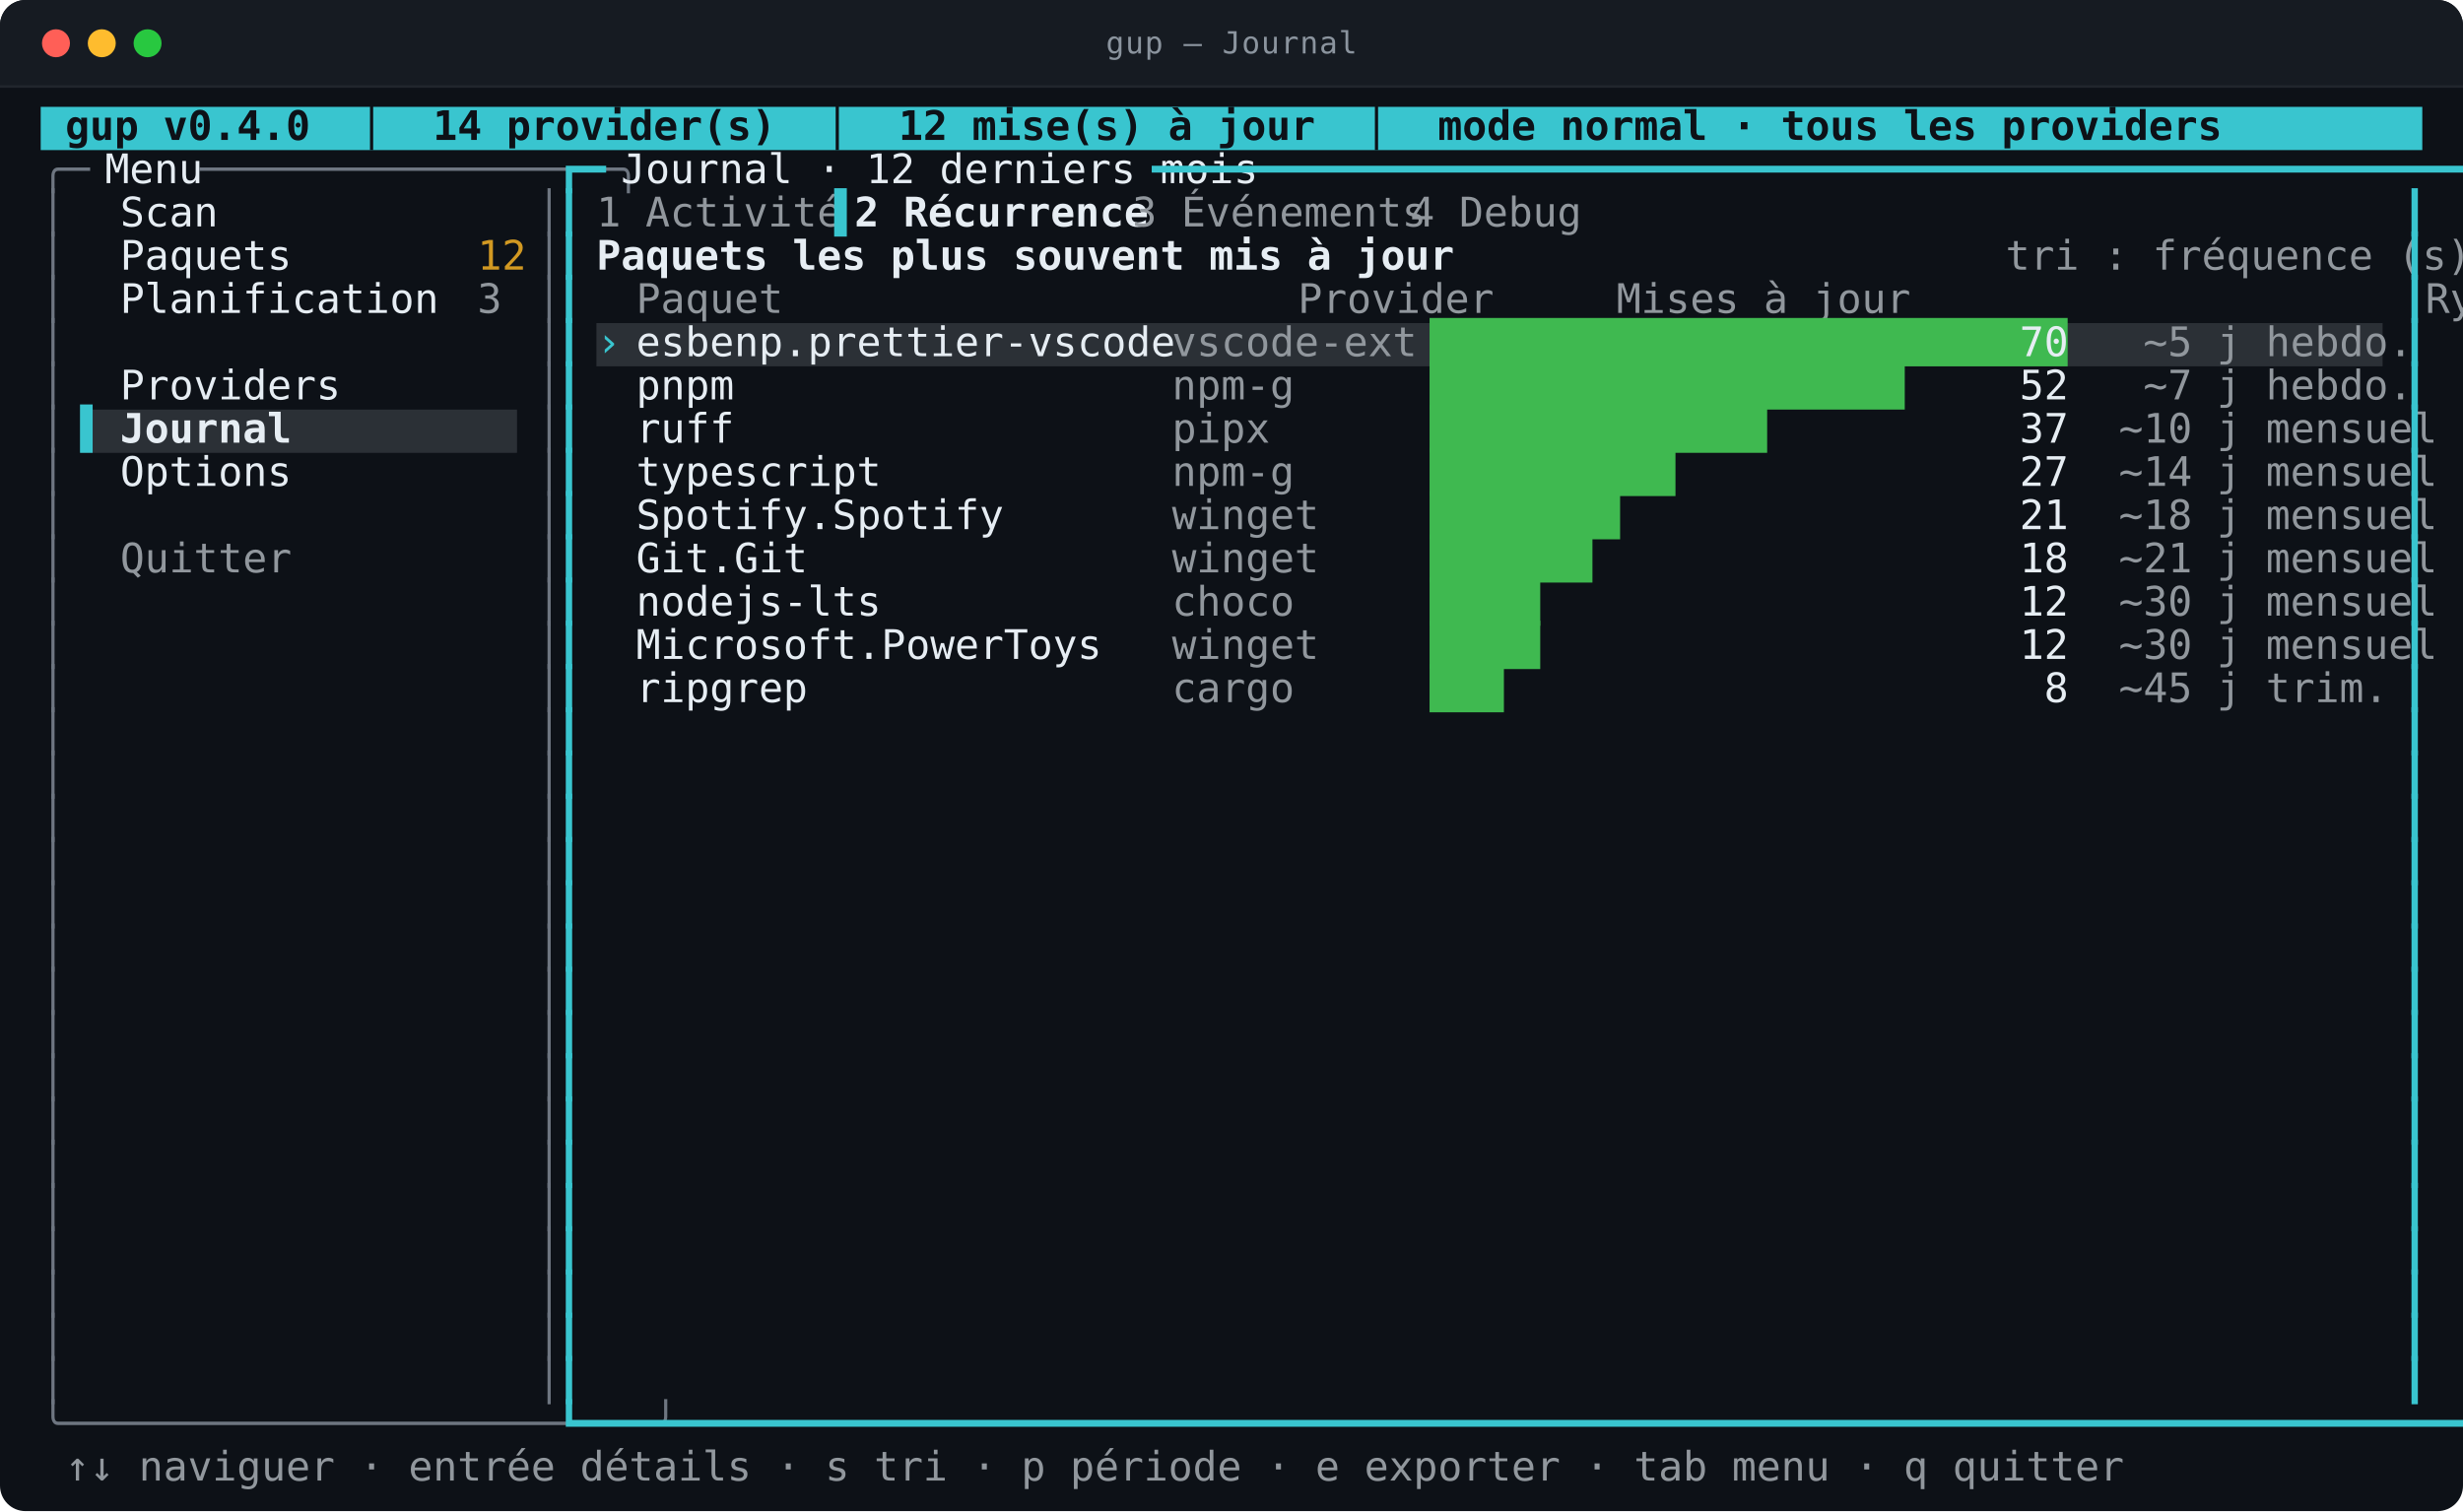
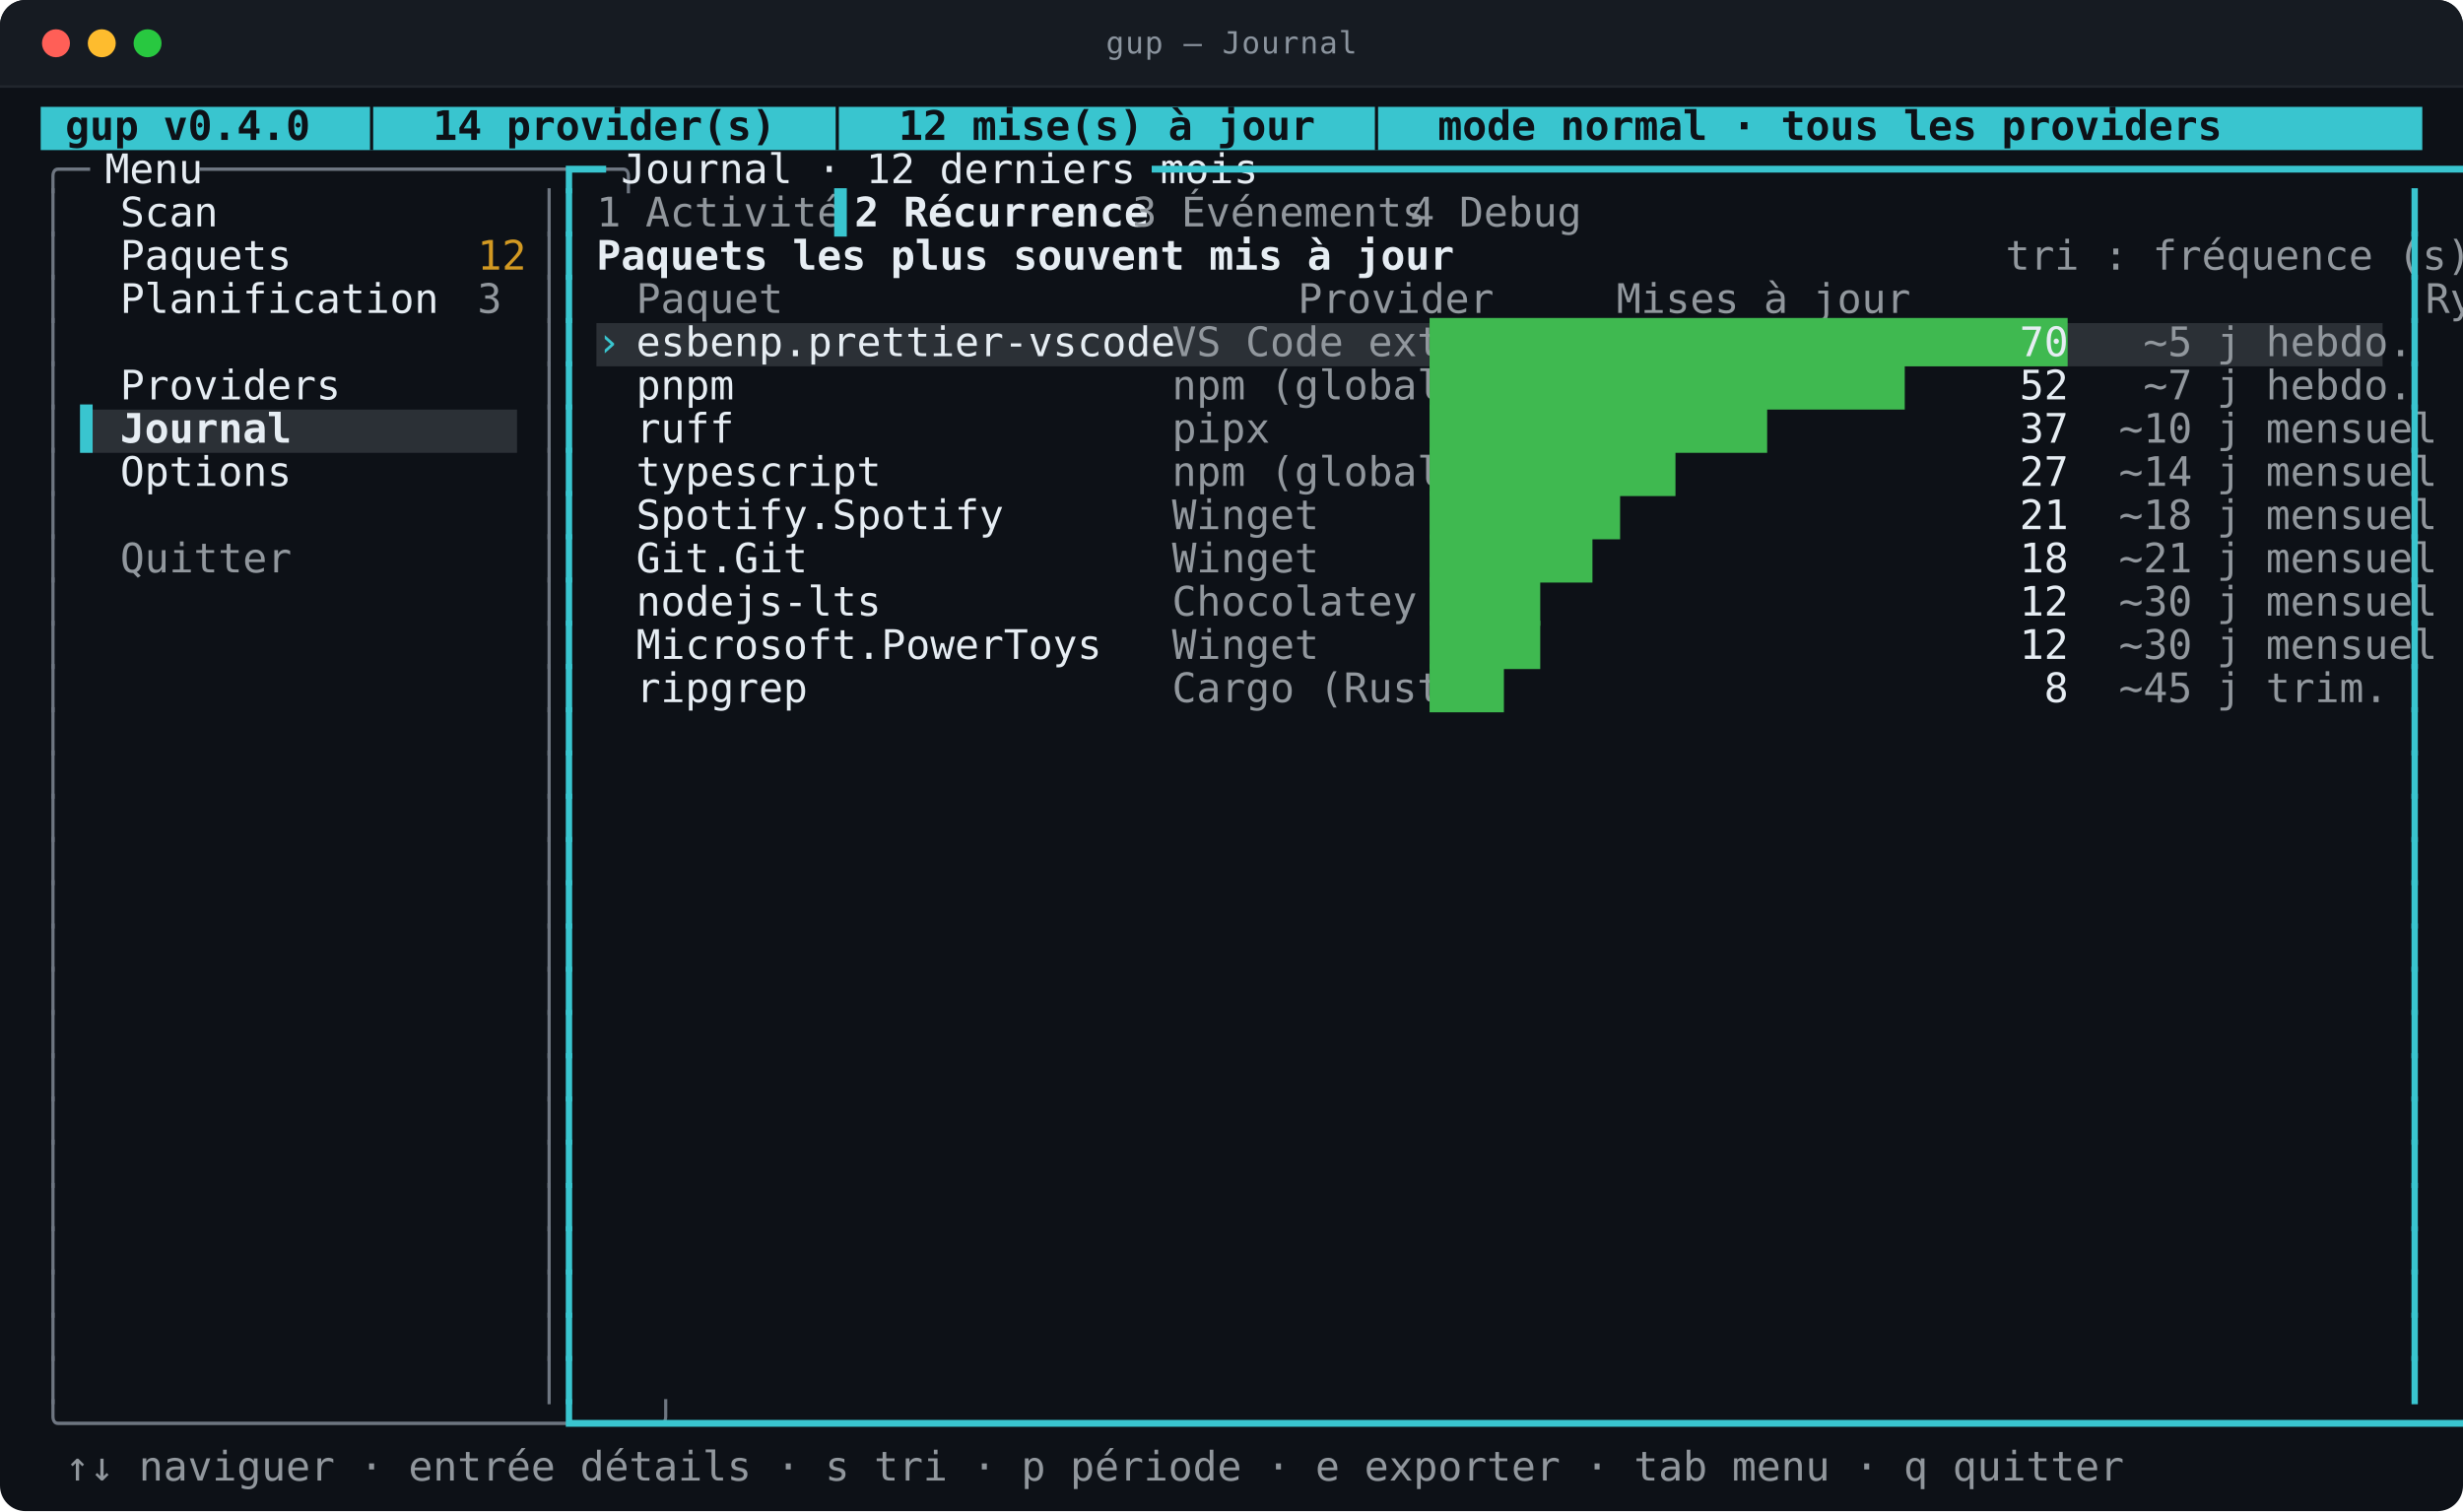
<svg xmlns="http://www.w3.org/2000/svg" viewBox="0 0 968.0 594.0" width="968.0" height="594.0" role="img" aria-labelledby="t d">
  <style>
text{font-family:ui-monospace,SFMono-Regular,"SF Mono",Menlo,Consolas,"DejaVu Sans Mono",monospace;font-size:16px}
.t{font-size:12px;letter-spacing:.4px;fill:#8b949e}
.b{font-weight:700}
.i{font-style:italic}
.u{text-decoration:underline}
.s{text-decoration:line-through}
.us{text-decoration:underline line-through}
.d{opacity:0.62}
.c0{fill:#39c5cf}
.c1{fill:#2b3036}
.c2{fill:#0d1117}
.c3{fill:#6e7681}
.c4{fill:#e6edf3}
.c5{fill:#91979d}
.c6{fill:#d29922}
.c7{fill:#3fb950}
</style>
  <rect y="0.0" width="968.0" height="594.0" rx="10.0" fill="#0d1117" />
  <rect y="0.0" width="968.0" height="34.0" rx="10.0" fill="#161b22" />
  <rect y="24.0" width="968.0" height="10.0" fill="#161b22" />
  <line x1="0.0" y1="34.0" x2="968.0" y2="34.0" stroke="#21262d" />
  <circle cx="22.0" cy="17.0" r="5.5" fill="#ff5f57" />
  <circle cx="40.0" cy="17.0" r="5.5" fill="#febc2e" />
  <circle cx="58.0" cy="17.0" r="5.5" fill="#28c840" />
  <text class="t" x="484.0" y="21.0" text-anchor="middle">gup — Journal</text>
  <rect class="c0" x="16.0" y="42.0" width="936.0" height="17.0" />
  <rect class="c1" x="234.4" y="127.0" width="702.0" height="17.0" />
  <rect class="c1" x="31.6" y="161.0" width="171.6" height="17.0" />
  <text class="c2 b" x="16.0" y="55.0" textLength="694.2" lengthAdjust="spacingAndGlyphs" xml:space="preserve"> gup v0.4.0  │  14 provider(s)  │  12 mise(s) à jour  │  mode normal · tous les providers</text>
  <text class="c3" x="16.0" y="72.0" textLength="15.6" lengthAdjust="spacingAndGlyphs" xml:space="preserve">╭─</text>
  <text class="c4" x="31.6" y="72.0" textLength="46.8" lengthAdjust="spacingAndGlyphs" xml:space="preserve"> Menu </text>
  <text class="c3" x="78.4" y="72.0" textLength="140.4" lengthAdjust="spacingAndGlyphs" xml:space="preserve">─────────────────╮</text>
  <text class="c0" x="218.8" y="72.0" textLength="15.6" lengthAdjust="spacingAndGlyphs" xml:space="preserve">┏━</text>
  <text class="c4" x="234.4" y="72.0" textLength="218.4" lengthAdjust="spacingAndGlyphs" xml:space="preserve"> Journal · 12 derniers mois </text>
  <text class="c0" x="452.8" y="72.0" textLength="499.2" lengthAdjust="spacingAndGlyphs" xml:space="preserve">━━━━━━━━━━━━━━━━━━━━━━━━━━━━━━━━━━━━━━━━━━━━━━━━━━━━━━━━━━━━━━━┓</text>
  <text class="c3" x="16.0" y="89.0" textLength="7.8" lengthAdjust="spacingAndGlyphs" xml:space="preserve">│</text>
  <text class="c4" x="47.2" y="89.0" textLength="140.4" lengthAdjust="spacingAndGlyphs" xml:space="preserve">Scan              </text>
  <text class="c3" x="211.0" y="89.0" textLength="7.8" lengthAdjust="spacingAndGlyphs" xml:space="preserve">│</text>
  <text class="c0" x="218.8" y="89.0" textLength="7.8" lengthAdjust="spacingAndGlyphs" xml:space="preserve">┃</text>
  <text class="c5" x="234.4" y="89.0" textLength="78.0" lengthAdjust="spacingAndGlyphs" xml:space="preserve">1 Activité</text>
  <text class="c0" x="328.0" y="89.0" textLength="7.8" lengthAdjust="spacingAndGlyphs" xml:space="preserve">▌</text>
  <text class="c4 b" x="335.8" y="89.0" textLength="93.6" lengthAdjust="spacingAndGlyphs" xml:space="preserve">2 Récurrence</text>
  <text class="c5" x="445.0" y="89.0" textLength="93.6" lengthAdjust="spacingAndGlyphs" xml:space="preserve">3 Événements</text>
  <text class="c5" x="554.2" y="89.0" textLength="54.6" lengthAdjust="spacingAndGlyphs" xml:space="preserve">4 Debug</text>
  <text class="c0" x="944.2" y="89.0" textLength="7.8" lengthAdjust="spacingAndGlyphs" xml:space="preserve">┃</text>
  <text class="c3" x="16.0" y="106.0" textLength="7.8" lengthAdjust="spacingAndGlyphs" xml:space="preserve">│</text>
  <text class="c4" x="47.2" y="106.0" textLength="140.4" lengthAdjust="spacingAndGlyphs" xml:space="preserve">Paquets           </text>
  <text class="c6" x="187.6" y="106.0" textLength="15.6" lengthAdjust="spacingAndGlyphs" xml:space="preserve">12</text>
  <text class="c3" x="211.0" y="106.0" textLength="7.8" lengthAdjust="spacingAndGlyphs" xml:space="preserve">│</text>
  <text class="c0" x="218.8" y="106.0" textLength="7.8" lengthAdjust="spacingAndGlyphs" xml:space="preserve">┃</text>
  <text class="c4 b" x="234.4" y="106.0" textLength="553.8" lengthAdjust="spacingAndGlyphs" xml:space="preserve">Paquets les plus souvent mis à jour                                    </text>
  <text class="c5" x="788.2" y="106.0" textLength="148.2" lengthAdjust="spacingAndGlyphs" xml:space="preserve">tri : fréquence (s)</text>
  <text class="c0" x="944.2" y="106.0" textLength="7.8" lengthAdjust="spacingAndGlyphs" xml:space="preserve">┃</text>
  <text class="c3" x="16.0" y="123.0" textLength="7.8" lengthAdjust="spacingAndGlyphs" xml:space="preserve">│</text>
  <text class="c4" x="47.2" y="123.0" textLength="140.4" lengthAdjust="spacingAndGlyphs" xml:space="preserve">Planification     </text>
  <text class="c5" x="187.6" y="123.0" textLength="7.8" lengthAdjust="spacingAndGlyphs" xml:space="preserve">3</text>
  <text class="c3" x="211.0" y="123.0" textLength="7.8" lengthAdjust="spacingAndGlyphs" xml:space="preserve">│</text>
  <text class="c0" x="218.8" y="123.0" textLength="7.8" lengthAdjust="spacingAndGlyphs" xml:space="preserve">┃</text>
  <text class="c5" x="250.0" y="123.0" textLength="616.2" lengthAdjust="spacingAndGlyphs" xml:space="preserve">Paquet                     Provider     Mises à jour                     Rythme</text>
  <text class="c0" x="944.2" y="123.0" textLength="7.8" lengthAdjust="spacingAndGlyphs" xml:space="preserve">┃</text>
  <text class="c3" x="16.0" y="140.0" textLength="7.8" lengthAdjust="spacingAndGlyphs" xml:space="preserve">│</text>
  <text class="c3" x="211.0" y="140.0" textLength="7.8" lengthAdjust="spacingAndGlyphs" xml:space="preserve">│</text>
  <text class="c0" x="218.8" y="140.0" textLength="7.8" lengthAdjust="spacingAndGlyphs" xml:space="preserve">┃</text>
  <text class="c0" x="234.4" y="140.0" textLength="15.6" lengthAdjust="spacingAndGlyphs" xml:space="preserve">› </text>
  <text class="c4" x="250.0" y="140.0" textLength="210.6" lengthAdjust="spacingAndGlyphs" xml:space="preserve">esbenp.prettier-vscode     </text>
-   <text class="c5" x="460.6" y="140.0" textLength="101.4" lengthAdjust="spacingAndGlyphs" xml:space="preserve">vscode-ext   </text>
+   <text class="c5" x="460.6" y="140.0" textLength="101.4" lengthAdjust="spacingAndGlyphs" xml:space="preserve">VS Code ext… </text>
  <text class="c7" x="562.0" y="140.0" textLength="202.8" lengthAdjust="spacingAndGlyphs" xml:space="preserve">██████████████████████████</text>
  <text class="c4" x="764.8" y="140.0" textLength="39.0" lengthAdjust="spacingAndGlyphs" xml:space="preserve">   70</text>
  <text class="c5" x="803.8" y="140.0" textLength="132.6" lengthAdjust="spacingAndGlyphs" xml:space="preserve">    ~5 j hebdo.  </text>
  <text class="c0" x="944.2" y="140.0" textLength="7.8" lengthAdjust="spacingAndGlyphs" xml:space="preserve">┃</text>
  <text class="c3" x="16.0" y="157.0" textLength="7.8" lengthAdjust="spacingAndGlyphs" xml:space="preserve">│</text>
  <text class="c4" x="47.2" y="157.0" textLength="140.4" lengthAdjust="spacingAndGlyphs" xml:space="preserve">Providers         </text>
  <text class="c3" x="211.0" y="157.0" textLength="7.8" lengthAdjust="spacingAndGlyphs" xml:space="preserve">│</text>
  <text class="c0" x="218.8" y="157.0" textLength="7.8" lengthAdjust="spacingAndGlyphs" xml:space="preserve">┃</text>
  <text class="c4" x="250.0" y="157.0" textLength="210.6" lengthAdjust="spacingAndGlyphs" xml:space="preserve">pnpm                       </text>
-   <text class="c5" x="460.6" y="157.0" textLength="101.4" lengthAdjust="spacingAndGlyphs" xml:space="preserve">npm-g        </text>
+   <text class="c5" x="460.6" y="157.0" textLength="101.4" lengthAdjust="spacingAndGlyphs" xml:space="preserve">npm (global) </text>
  <text class="c7" x="562.0" y="157.0" textLength="202.8" lengthAdjust="spacingAndGlyphs" xml:space="preserve">███████████████████▍      </text>
  <text class="c4" x="764.8" y="157.0" textLength="39.0" lengthAdjust="spacingAndGlyphs" xml:space="preserve">   52</text>
  <text class="c5" x="803.8" y="157.0" textLength="132.6" lengthAdjust="spacingAndGlyphs" xml:space="preserve">    ~7 j hebdo.  </text>
  <text class="c0" x="944.2" y="157.0" textLength="7.8" lengthAdjust="spacingAndGlyphs" xml:space="preserve">┃</text>
  <text class="c3" x="16.0" y="174.0" textLength="7.8" lengthAdjust="spacingAndGlyphs" xml:space="preserve">│</text>
  <text class="c0" x="31.6" y="174.0" textLength="15.6" lengthAdjust="spacingAndGlyphs" xml:space="preserve">▌ </text>
  <text class="c4 b" x="47.2" y="174.0" textLength="140.4" lengthAdjust="spacingAndGlyphs" xml:space="preserve">Journal           </text>
  <text class="c3" x="211.0" y="174.0" textLength="7.8" lengthAdjust="spacingAndGlyphs" xml:space="preserve">│</text>
  <text class="c0" x="218.8" y="174.0" textLength="7.8" lengthAdjust="spacingAndGlyphs" xml:space="preserve">┃</text>
  <text class="c4" x="250.0" y="174.0" textLength="210.6" lengthAdjust="spacingAndGlyphs" xml:space="preserve">ruff                       </text>
  <text class="c5" x="460.6" y="174.0" textLength="101.4" lengthAdjust="spacingAndGlyphs" xml:space="preserve">pipx         </text>
  <text class="c7" x="562.0" y="174.0" textLength="202.8" lengthAdjust="spacingAndGlyphs" xml:space="preserve">█████████████▊            </text>
  <text class="c4" x="764.8" y="174.0" textLength="39.0" lengthAdjust="spacingAndGlyphs" xml:space="preserve">   37</text>
  <text class="c5" x="803.8" y="174.0" textLength="132.6" lengthAdjust="spacingAndGlyphs" xml:space="preserve">   ~10 j mensuel </text>
  <text class="c0" x="944.2" y="174.0" textLength="7.8" lengthAdjust="spacingAndGlyphs" xml:space="preserve">┃</text>
  <text class="c3" x="16.0" y="191.0" textLength="7.8" lengthAdjust="spacingAndGlyphs" xml:space="preserve">│</text>
  <text class="c4" x="47.2" y="191.0" textLength="140.4" lengthAdjust="spacingAndGlyphs" xml:space="preserve">Options           </text>
  <text class="c3" x="211.0" y="191.0" textLength="7.8" lengthAdjust="spacingAndGlyphs" xml:space="preserve">│</text>
  <text class="c0" x="218.8" y="191.0" textLength="7.8" lengthAdjust="spacingAndGlyphs" xml:space="preserve">┃</text>
  <text class="c4" x="250.0" y="191.0" textLength="210.6" lengthAdjust="spacingAndGlyphs" xml:space="preserve">typescript                 </text>
-   <text class="c5" x="460.6" y="191.0" textLength="101.4" lengthAdjust="spacingAndGlyphs" xml:space="preserve">npm-g        </text>
+   <text class="c5" x="460.6" y="191.0" textLength="101.4" lengthAdjust="spacingAndGlyphs" xml:space="preserve">npm (global) </text>
  <text class="c7" x="562.0" y="191.0" textLength="202.8" lengthAdjust="spacingAndGlyphs" xml:space="preserve">██████████                </text>
  <text class="c4" x="764.8" y="191.0" textLength="39.0" lengthAdjust="spacingAndGlyphs" xml:space="preserve">   27</text>
  <text class="c5" x="803.8" y="191.0" textLength="132.6" lengthAdjust="spacingAndGlyphs" xml:space="preserve">   ~14 j mensuel </text>
  <text class="c0" x="944.2" y="191.0" textLength="7.8" lengthAdjust="spacingAndGlyphs" xml:space="preserve">┃</text>
  <text class="c3" x="16.0" y="208.0" textLength="7.8" lengthAdjust="spacingAndGlyphs" xml:space="preserve">│</text>
  <text class="c3" x="211.0" y="208.0" textLength="7.8" lengthAdjust="spacingAndGlyphs" xml:space="preserve">│</text>
  <text class="c0" x="218.8" y="208.0" textLength="7.8" lengthAdjust="spacingAndGlyphs" xml:space="preserve">┃</text>
  <text class="c4" x="250.0" y="208.0" textLength="210.6" lengthAdjust="spacingAndGlyphs" xml:space="preserve">Spotify.Spotify            </text>
-   <text class="c5" x="460.6" y="208.0" textLength="101.4" lengthAdjust="spacingAndGlyphs" xml:space="preserve">winget       </text>
+   <text class="c5" x="460.6" y="208.0" textLength="101.4" lengthAdjust="spacingAndGlyphs" xml:space="preserve">Winget       </text>
  <text class="c7" x="562.0" y="208.0" textLength="202.8" lengthAdjust="spacingAndGlyphs" xml:space="preserve">███████▊                  </text>
  <text class="c4" x="764.8" y="208.0" textLength="39.0" lengthAdjust="spacingAndGlyphs" xml:space="preserve">   21</text>
  <text class="c5" x="803.8" y="208.0" textLength="132.6" lengthAdjust="spacingAndGlyphs" xml:space="preserve">   ~18 j mensuel </text>
  <text class="c0" x="944.2" y="208.0" textLength="7.8" lengthAdjust="spacingAndGlyphs" xml:space="preserve">┃</text>
  <text class="c3" x="16.0" y="225.0" textLength="7.8" lengthAdjust="spacingAndGlyphs" xml:space="preserve">│</text>
  <text class="c5" x="47.2" y="225.0" textLength="140.4" lengthAdjust="spacingAndGlyphs" xml:space="preserve">Quitter           </text>
  <text class="c3" x="211.0" y="225.0" textLength="7.8" lengthAdjust="spacingAndGlyphs" xml:space="preserve">│</text>
  <text class="c0" x="218.8" y="225.0" textLength="7.8" lengthAdjust="spacingAndGlyphs" xml:space="preserve">┃</text>
  <text class="c4" x="250.0" y="225.0" textLength="210.6" lengthAdjust="spacingAndGlyphs" xml:space="preserve">Git.Git                    </text>
-   <text class="c5" x="460.6" y="225.0" textLength="101.4" lengthAdjust="spacingAndGlyphs" xml:space="preserve">winget       </text>
+   <text class="c5" x="460.6" y="225.0" textLength="101.4" lengthAdjust="spacingAndGlyphs" xml:space="preserve">Winget       </text>
  <text class="c7" x="562.0" y="225.0" textLength="202.8" lengthAdjust="spacingAndGlyphs" xml:space="preserve">██████▋                   </text>
  <text class="c4" x="764.8" y="225.0" textLength="39.0" lengthAdjust="spacingAndGlyphs" xml:space="preserve">   18</text>
  <text class="c5" x="803.8" y="225.0" textLength="132.6" lengthAdjust="spacingAndGlyphs" xml:space="preserve">   ~21 j mensuel </text>
  <text class="c0" x="944.2" y="225.0" textLength="7.8" lengthAdjust="spacingAndGlyphs" xml:space="preserve">┃</text>
  <text class="c3" x="16.0" y="242.0" textLength="7.8" lengthAdjust="spacingAndGlyphs" xml:space="preserve">│</text>
  <text class="c3" x="211.0" y="242.0" textLength="7.8" lengthAdjust="spacingAndGlyphs" xml:space="preserve">│</text>
  <text class="c0" x="218.8" y="242.0" textLength="7.8" lengthAdjust="spacingAndGlyphs" xml:space="preserve">┃</text>
  <text class="c4" x="250.0" y="242.0" textLength="210.6" lengthAdjust="spacingAndGlyphs" xml:space="preserve">nodejs-lts                 </text>
-   <text class="c5" x="460.6" y="242.0" textLength="101.4" lengthAdjust="spacingAndGlyphs" xml:space="preserve">choco        </text>
+   <text class="c5" x="460.6" y="242.0" textLength="101.4" lengthAdjust="spacingAndGlyphs" xml:space="preserve">Chocolatey   </text>
  <text class="c7" x="562.0" y="242.0" textLength="202.8" lengthAdjust="spacingAndGlyphs" xml:space="preserve">████▌                     </text>
  <text class="c4" x="764.8" y="242.0" textLength="39.0" lengthAdjust="spacingAndGlyphs" xml:space="preserve">   12</text>
  <text class="c5" x="803.8" y="242.0" textLength="132.6" lengthAdjust="spacingAndGlyphs" xml:space="preserve">   ~30 j mensuel </text>
  <text class="c0" x="944.2" y="242.0" textLength="7.8" lengthAdjust="spacingAndGlyphs" xml:space="preserve">┃</text>
  <text class="c3" x="16.0" y="259.0" textLength="7.8" lengthAdjust="spacingAndGlyphs" xml:space="preserve">│</text>
  <text class="c3" x="211.0" y="259.0" textLength="7.8" lengthAdjust="spacingAndGlyphs" xml:space="preserve">│</text>
  <text class="c0" x="218.8" y="259.0" textLength="7.8" lengthAdjust="spacingAndGlyphs" xml:space="preserve">┃</text>
  <text class="c4" x="250.0" y="259.0" textLength="210.6" lengthAdjust="spacingAndGlyphs" xml:space="preserve">Microsoft.PowerToys        </text>
-   <text class="c5" x="460.6" y="259.0" textLength="101.4" lengthAdjust="spacingAndGlyphs" xml:space="preserve">winget       </text>
+   <text class="c5" x="460.6" y="259.0" textLength="101.4" lengthAdjust="spacingAndGlyphs" xml:space="preserve">Winget       </text>
  <text class="c7" x="562.0" y="259.0" textLength="202.8" lengthAdjust="spacingAndGlyphs" xml:space="preserve">████▌                     </text>
  <text class="c4" x="764.8" y="259.0" textLength="39.0" lengthAdjust="spacingAndGlyphs" xml:space="preserve">   12</text>
  <text class="c5" x="803.8" y="259.0" textLength="132.6" lengthAdjust="spacingAndGlyphs" xml:space="preserve">   ~30 j mensuel </text>
  <text class="c0" x="944.2" y="259.0" textLength="7.8" lengthAdjust="spacingAndGlyphs" xml:space="preserve">┃</text>
  <text class="c3" x="16.0" y="276.0" textLength="7.8" lengthAdjust="spacingAndGlyphs" xml:space="preserve">│</text>
  <text class="c3" x="211.0" y="276.0" textLength="7.8" lengthAdjust="spacingAndGlyphs" xml:space="preserve">│</text>
  <text class="c0" x="218.8" y="276.0" textLength="7.8" lengthAdjust="spacingAndGlyphs" xml:space="preserve">┃</text>
  <text class="c4" x="250.0" y="276.0" textLength="210.6" lengthAdjust="spacingAndGlyphs" xml:space="preserve">ripgrep                    </text>
-   <text class="c5" x="460.6" y="276.0" textLength="101.4" lengthAdjust="spacingAndGlyphs" xml:space="preserve">cargo        </text>
+   <text class="c5" x="460.6" y="276.0" textLength="101.4" lengthAdjust="spacingAndGlyphs" xml:space="preserve">Cargo (Rust) </text>
  <text class="c7" x="562.0" y="276.0" textLength="202.8" lengthAdjust="spacingAndGlyphs" xml:space="preserve">███                       </text>
  <text class="c4" x="764.8" y="276.0" textLength="39.0" lengthAdjust="spacingAndGlyphs" xml:space="preserve">    8</text>
  <text class="c5" x="803.8" y="276.0" textLength="132.6" lengthAdjust="spacingAndGlyphs" xml:space="preserve">   ~45 j trim.   </text>
  <text class="c0" x="944.2" y="276.0" textLength="7.8" lengthAdjust="spacingAndGlyphs" xml:space="preserve">┃</text>
  <text class="c3" x="16.0" y="293.0" textLength="7.8" lengthAdjust="spacingAndGlyphs" xml:space="preserve">│</text>
  <text class="c3" x="211.0" y="293.0" textLength="7.8" lengthAdjust="spacingAndGlyphs" xml:space="preserve">│</text>
  <text class="c0" x="218.8" y="293.0" textLength="7.8" lengthAdjust="spacingAndGlyphs" xml:space="preserve">┃</text>
  <text class="c0" x="944.2" y="293.0" textLength="7.8" lengthAdjust="spacingAndGlyphs" xml:space="preserve">┃</text>
  <text class="c3" x="16.0" y="310.0" textLength="7.8" lengthAdjust="spacingAndGlyphs" xml:space="preserve">│</text>
  <text class="c3" x="211.0" y="310.0" textLength="7.8" lengthAdjust="spacingAndGlyphs" xml:space="preserve">│</text>
  <text class="c0" x="218.8" y="310.0" textLength="7.8" lengthAdjust="spacingAndGlyphs" xml:space="preserve">┃</text>
  <text class="c0" x="944.2" y="310.0" textLength="7.8" lengthAdjust="spacingAndGlyphs" xml:space="preserve">┃</text>
  <text class="c3" x="16.0" y="327.0" textLength="7.8" lengthAdjust="spacingAndGlyphs" xml:space="preserve">│</text>
  <text class="c3" x="211.0" y="327.0" textLength="7.8" lengthAdjust="spacingAndGlyphs" xml:space="preserve">│</text>
  <text class="c0" x="218.8" y="327.0" textLength="7.8" lengthAdjust="spacingAndGlyphs" xml:space="preserve">┃</text>
  <text class="c0" x="944.2" y="327.0" textLength="7.8" lengthAdjust="spacingAndGlyphs" xml:space="preserve">┃</text>
  <text class="c3" x="16.0" y="344.0" textLength="7.8" lengthAdjust="spacingAndGlyphs" xml:space="preserve">│</text>
  <text class="c3" x="211.0" y="344.0" textLength="7.8" lengthAdjust="spacingAndGlyphs" xml:space="preserve">│</text>
  <text class="c0" x="218.8" y="344.0" textLength="7.8" lengthAdjust="spacingAndGlyphs" xml:space="preserve">┃</text>
  <text class="c0" x="944.2" y="344.0" textLength="7.8" lengthAdjust="spacingAndGlyphs" xml:space="preserve">┃</text>
  <text class="c3" x="16.0" y="361.0" textLength="7.8" lengthAdjust="spacingAndGlyphs" xml:space="preserve">│</text>
  <text class="c3" x="211.0" y="361.0" textLength="7.8" lengthAdjust="spacingAndGlyphs" xml:space="preserve">│</text>
  <text class="c0" x="218.8" y="361.0" textLength="7.8" lengthAdjust="spacingAndGlyphs" xml:space="preserve">┃</text>
  <text class="c0" x="944.2" y="361.0" textLength="7.8" lengthAdjust="spacingAndGlyphs" xml:space="preserve">┃</text>
  <text class="c3" x="16.0" y="378.0" textLength="7.8" lengthAdjust="spacingAndGlyphs" xml:space="preserve">│</text>
  <text class="c3" x="211.0" y="378.0" textLength="7.8" lengthAdjust="spacingAndGlyphs" xml:space="preserve">│</text>
  <text class="c0" x="218.8" y="378.0" textLength="7.8" lengthAdjust="spacingAndGlyphs" xml:space="preserve">┃</text>
  <text class="c0" x="944.2" y="378.0" textLength="7.8" lengthAdjust="spacingAndGlyphs" xml:space="preserve">┃</text>
  <text class="c3" x="16.0" y="395.0" textLength="7.8" lengthAdjust="spacingAndGlyphs" xml:space="preserve">│</text>
  <text class="c3" x="211.0" y="395.0" textLength="7.8" lengthAdjust="spacingAndGlyphs" xml:space="preserve">│</text>
  <text class="c0" x="218.8" y="395.0" textLength="7.8" lengthAdjust="spacingAndGlyphs" xml:space="preserve">┃</text>
  <text class="c0" x="944.2" y="395.0" textLength="7.8" lengthAdjust="spacingAndGlyphs" xml:space="preserve">┃</text>
  <text class="c3" x="16.0" y="412.0" textLength="7.8" lengthAdjust="spacingAndGlyphs" xml:space="preserve">│</text>
  <text class="c3" x="211.0" y="412.0" textLength="7.8" lengthAdjust="spacingAndGlyphs" xml:space="preserve">│</text>
  <text class="c0" x="218.8" y="412.0" textLength="7.8" lengthAdjust="spacingAndGlyphs" xml:space="preserve">┃</text>
  <text class="c0" x="944.2" y="412.0" textLength="7.8" lengthAdjust="spacingAndGlyphs" xml:space="preserve">┃</text>
  <text class="c3" x="16.0" y="429.0" textLength="7.8" lengthAdjust="spacingAndGlyphs" xml:space="preserve">│</text>
  <text class="c3" x="211.0" y="429.0" textLength="7.8" lengthAdjust="spacingAndGlyphs" xml:space="preserve">│</text>
  <text class="c0" x="218.8" y="429.0" textLength="7.8" lengthAdjust="spacingAndGlyphs" xml:space="preserve">┃</text>
  <text class="c0" x="944.2" y="429.0" textLength="7.8" lengthAdjust="spacingAndGlyphs" xml:space="preserve">┃</text>
  <text class="c3" x="16.0" y="446.0" textLength="7.8" lengthAdjust="spacingAndGlyphs" xml:space="preserve">│</text>
  <text class="c3" x="211.0" y="446.0" textLength="7.8" lengthAdjust="spacingAndGlyphs" xml:space="preserve">│</text>
  <text class="c0" x="218.8" y="446.0" textLength="7.8" lengthAdjust="spacingAndGlyphs" xml:space="preserve">┃</text>
  <text class="c0" x="944.2" y="446.0" textLength="7.8" lengthAdjust="spacingAndGlyphs" xml:space="preserve">┃</text>
  <text class="c3" x="16.0" y="463.0" textLength="7.8" lengthAdjust="spacingAndGlyphs" xml:space="preserve">│</text>
  <text class="c3" x="211.0" y="463.0" textLength="7.8" lengthAdjust="spacingAndGlyphs" xml:space="preserve">│</text>
  <text class="c0" x="218.8" y="463.0" textLength="7.8" lengthAdjust="spacingAndGlyphs" xml:space="preserve">┃</text>
  <text class="c0" x="944.2" y="463.0" textLength="7.8" lengthAdjust="spacingAndGlyphs" xml:space="preserve">┃</text>
  <text class="c3" x="16.0" y="480.0" textLength="7.8" lengthAdjust="spacingAndGlyphs" xml:space="preserve">│</text>
  <text class="c3" x="211.0" y="480.0" textLength="7.8" lengthAdjust="spacingAndGlyphs" xml:space="preserve">│</text>
  <text class="c0" x="218.8" y="480.0" textLength="7.8" lengthAdjust="spacingAndGlyphs" xml:space="preserve">┃</text>
  <text class="c0" x="944.2" y="480.0" textLength="7.8" lengthAdjust="spacingAndGlyphs" xml:space="preserve">┃</text>
  <text class="c3" x="16.0" y="497.0" textLength="7.8" lengthAdjust="spacingAndGlyphs" xml:space="preserve">│</text>
  <text class="c3" x="211.0" y="497.0" textLength="7.8" lengthAdjust="spacingAndGlyphs" xml:space="preserve">│</text>
  <text class="c0" x="218.8" y="497.0" textLength="7.8" lengthAdjust="spacingAndGlyphs" xml:space="preserve">┃</text>
  <text class="c0" x="944.2" y="497.0" textLength="7.8" lengthAdjust="spacingAndGlyphs" xml:space="preserve">┃</text>
  <text class="c3" x="16.0" y="514.0" textLength="7.8" lengthAdjust="spacingAndGlyphs" xml:space="preserve">│</text>
  <text class="c3" x="211.0" y="514.0" textLength="7.8" lengthAdjust="spacingAndGlyphs" xml:space="preserve">│</text>
  <text class="c0" x="218.8" y="514.0" textLength="7.8" lengthAdjust="spacingAndGlyphs" xml:space="preserve">┃</text>
  <text class="c0" x="944.2" y="514.0" textLength="7.8" lengthAdjust="spacingAndGlyphs" xml:space="preserve">┃</text>
  <text class="c3" x="16.0" y="531.0" textLength="7.8" lengthAdjust="spacingAndGlyphs" xml:space="preserve">│</text>
  <text class="c3" x="211.0" y="531.0" textLength="7.8" lengthAdjust="spacingAndGlyphs" xml:space="preserve">│</text>
  <text class="c0" x="218.8" y="531.0" textLength="7.8" lengthAdjust="spacingAndGlyphs" xml:space="preserve">┃</text>
  <text class="c0" x="944.2" y="531.0" textLength="7.8" lengthAdjust="spacingAndGlyphs" xml:space="preserve">┃</text>
  <text class="c3" x="16.0" y="548.0" textLength="7.8" lengthAdjust="spacingAndGlyphs" xml:space="preserve">│</text>
  <text class="c3" x="211.0" y="548.0" textLength="7.8" lengthAdjust="spacingAndGlyphs" xml:space="preserve">│</text>
  <text class="c0" x="218.8" y="548.0" textLength="7.8" lengthAdjust="spacingAndGlyphs" xml:space="preserve">┃</text>
  <text class="c0" x="944.2" y="548.0" textLength="7.8" lengthAdjust="spacingAndGlyphs" xml:space="preserve">┃</text>
  <text class="c3" x="16.0" y="565.0" textLength="202.8" lengthAdjust="spacingAndGlyphs" xml:space="preserve">╰────────────────────────╯</text>
  <text class="c0" x="218.8" y="565.0" textLength="733.2" lengthAdjust="spacingAndGlyphs" xml:space="preserve">┗━━━━━━━━━━━━━━━━━━━━━━━━━━━━━━━━━━━━━━━━━━━━━━━━━━━━━━━━━━━━━━━━━━━━━━━━━━━━━━━━━━━━━━━━━━━━┛</text>
  <text class="c5" x="16.0" y="582.0" textLength="663.0" lengthAdjust="spacingAndGlyphs" xml:space="preserve"> ↑↓ naviguer · entrée détails · s tri · p période · e exporter · tab menu · q quitter</text>
</svg>
